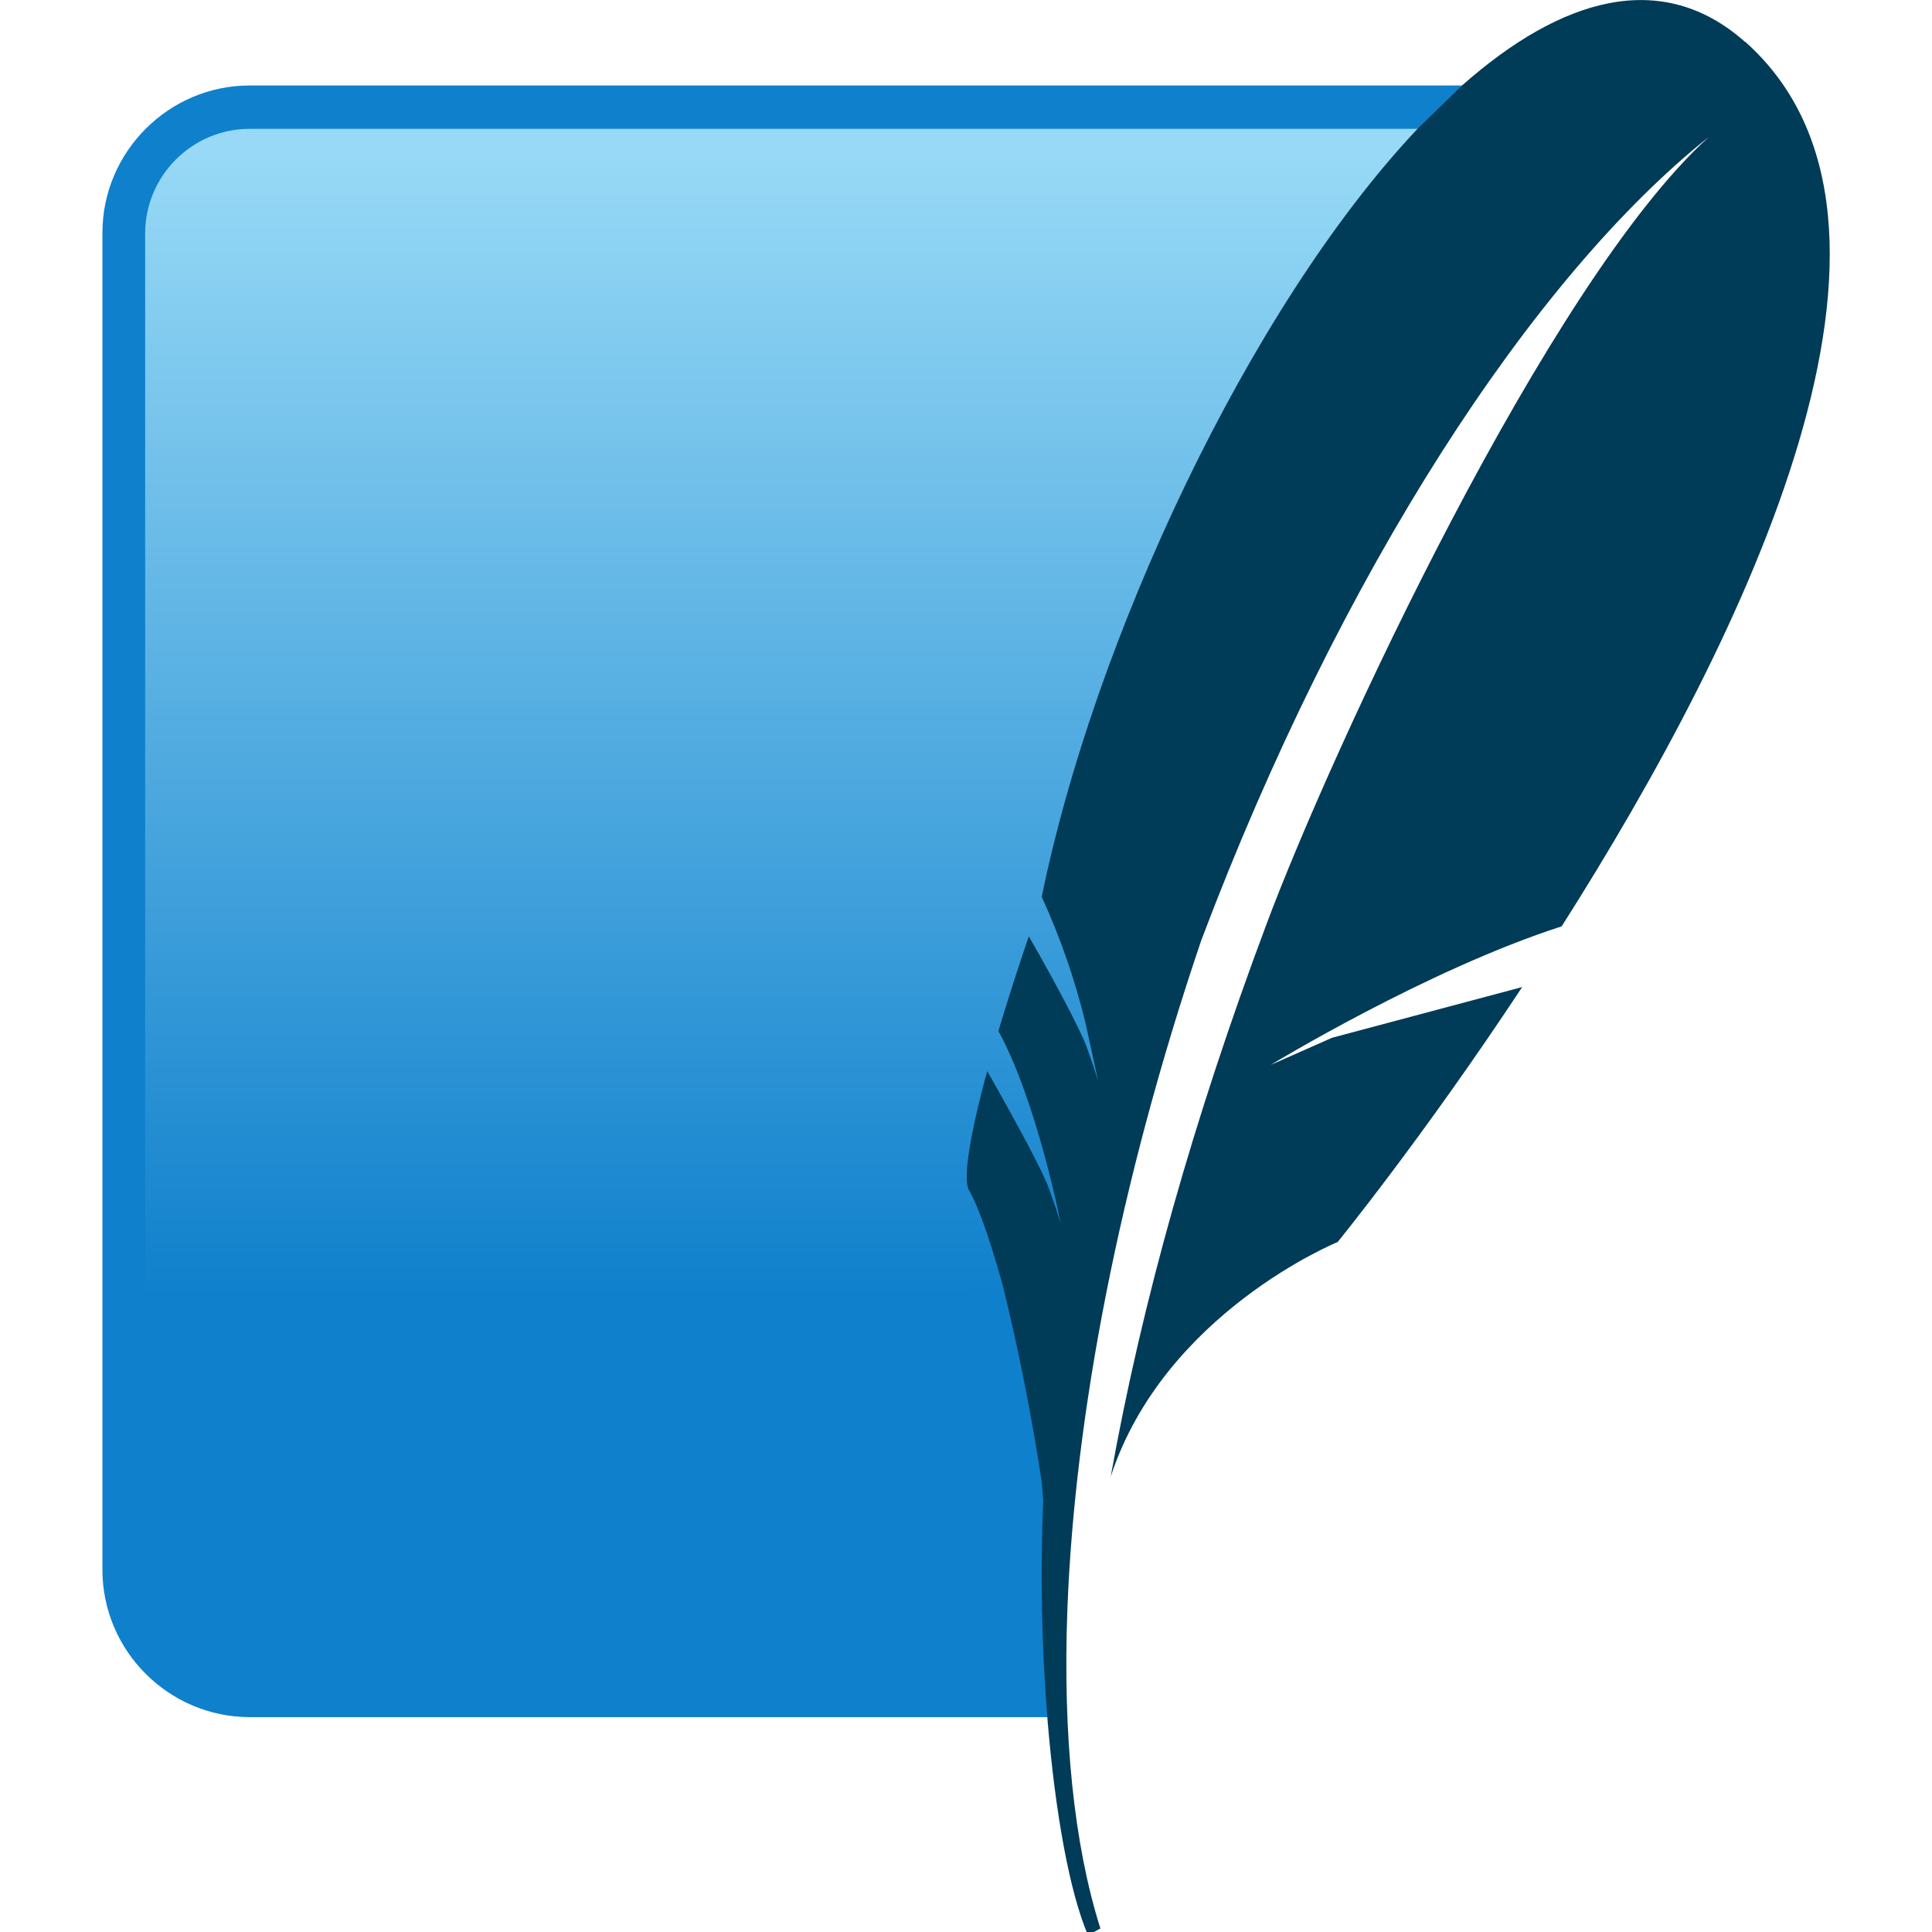
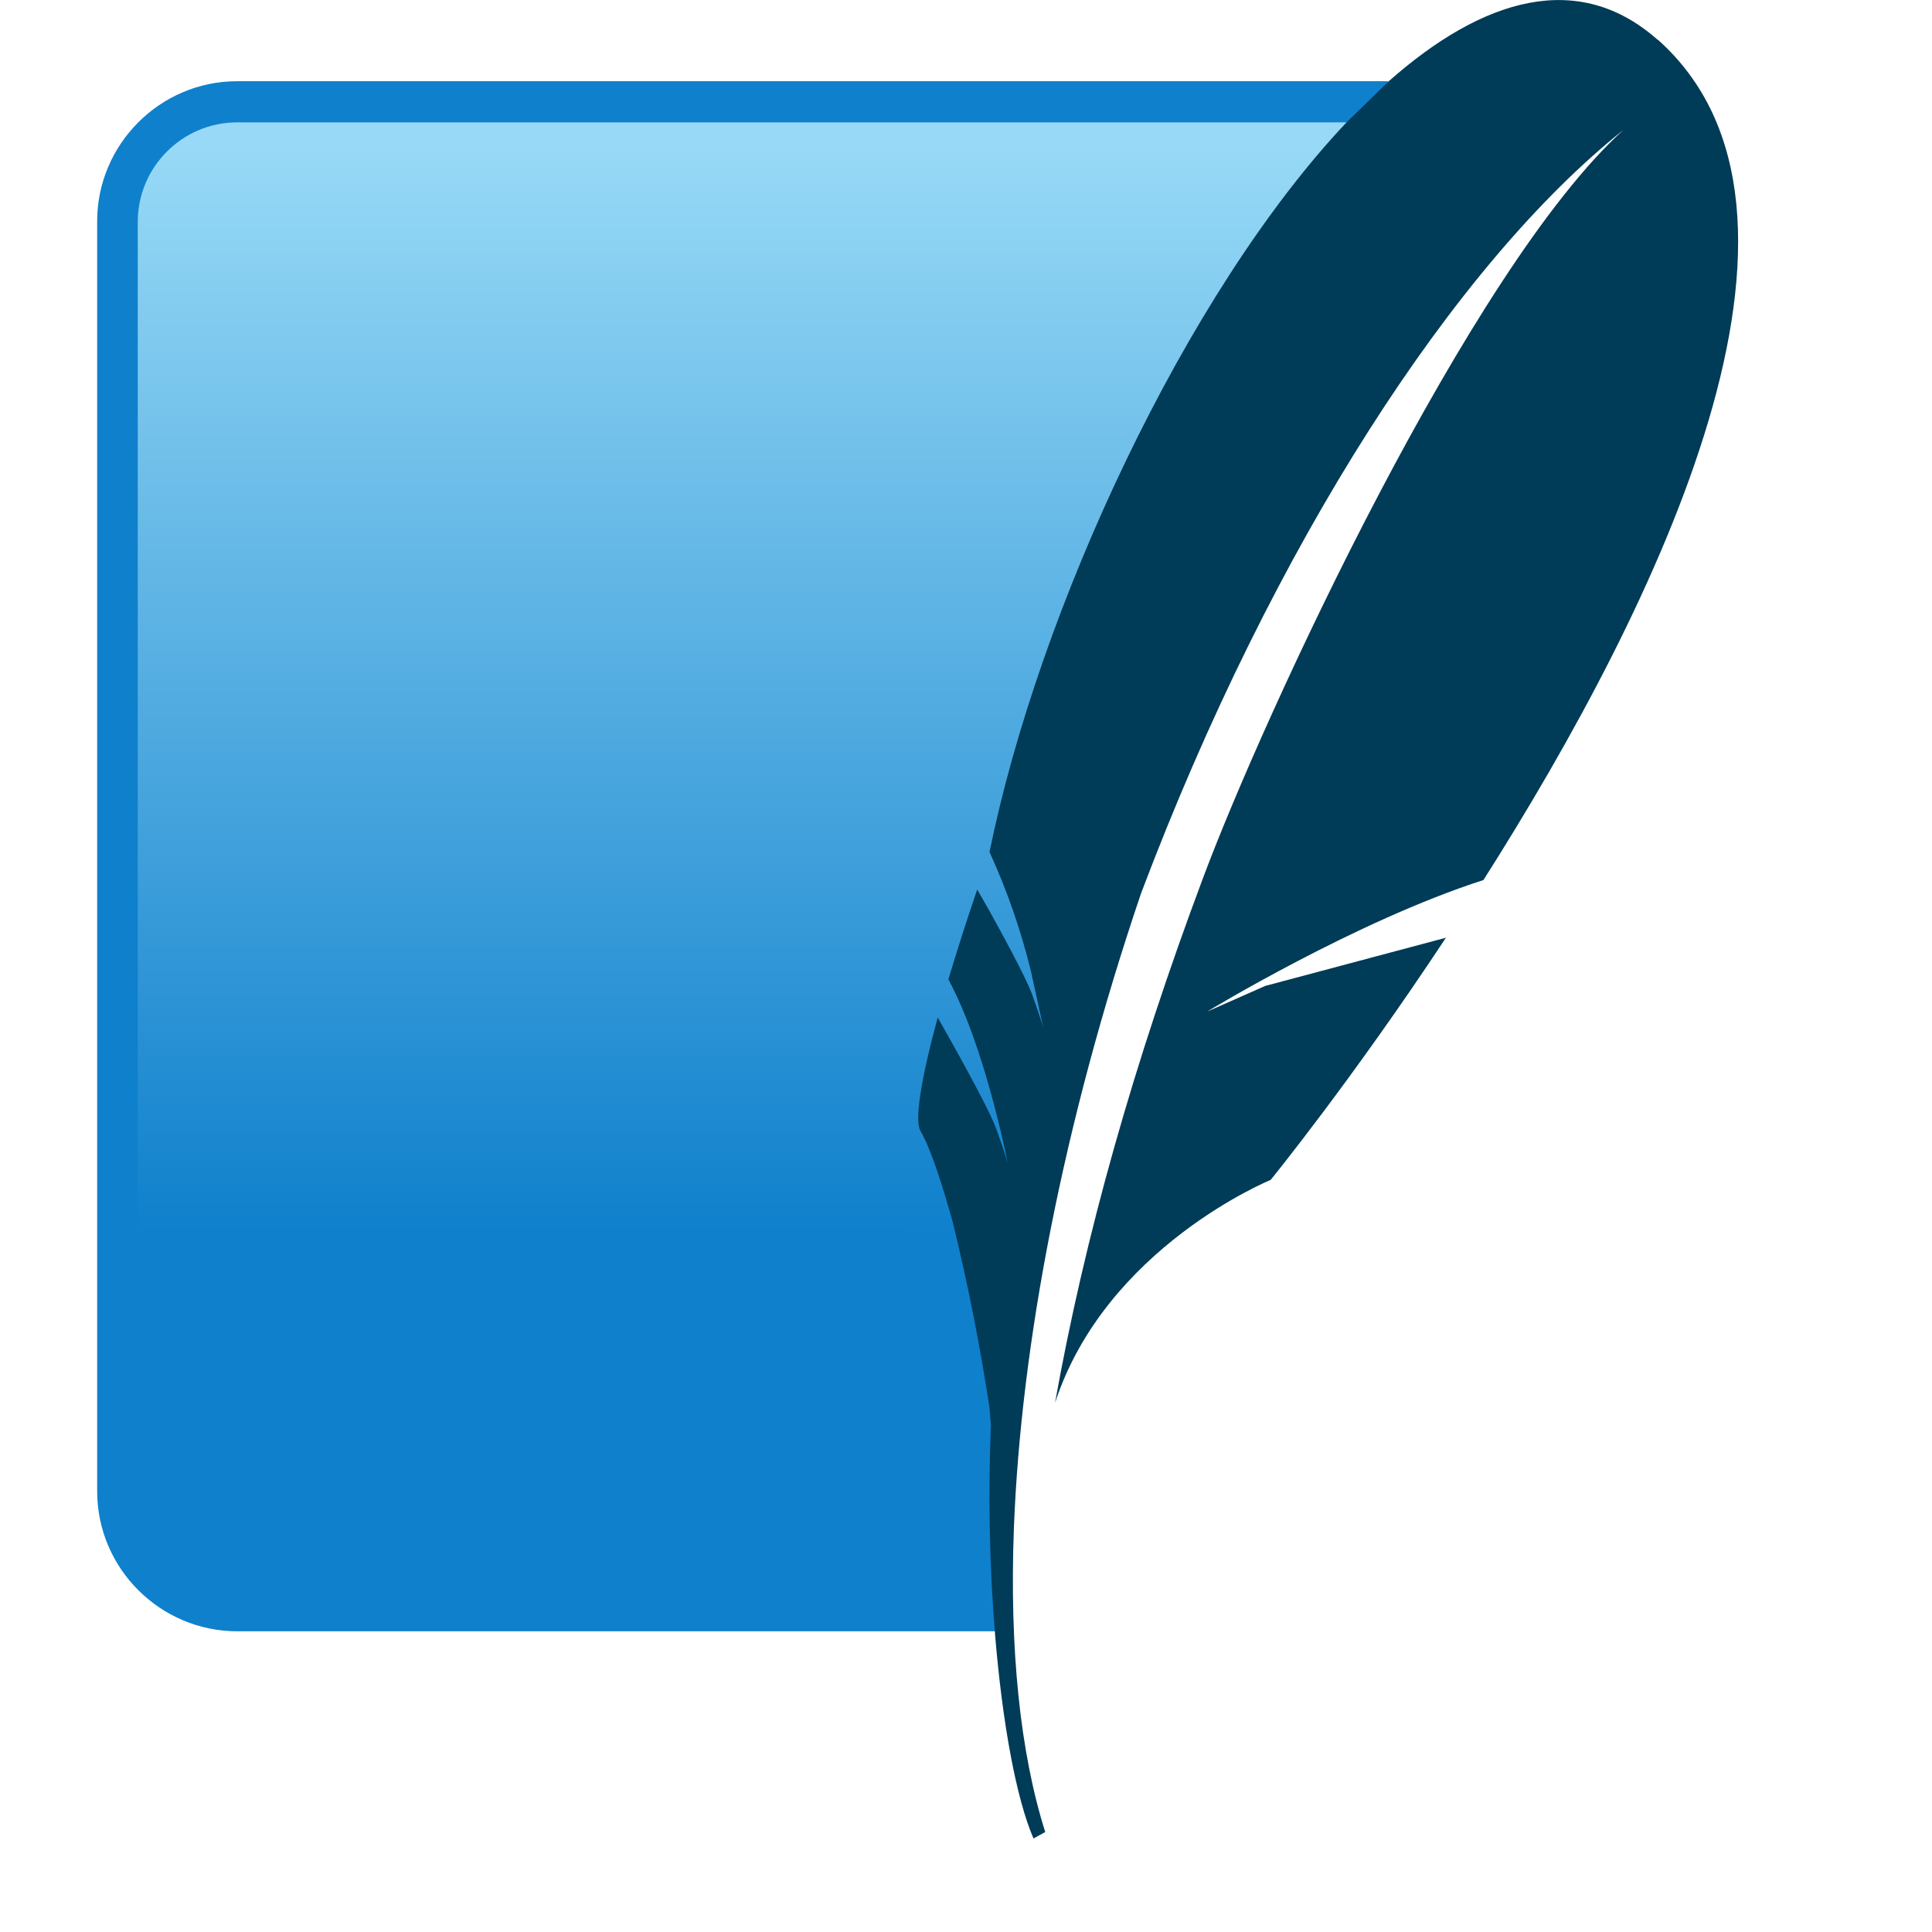
- <svg xmlns="http://www.w3.org/2000/svg" width="64" height="64" viewBox="0 0 6.554 6.555" preserveAspectRatio="xMidYMid">
+ <svg xmlns="http://www.w3.org/2000/svg" width="64" height="64" viewBox="0 0 6.9 6.9" preserveAspectRatio="xMidYMid">
  <defs>
    <linearGradient x1="2.983" y1=".53" x2="2.983" y2="4.744" id="A" gradientUnits="userSpaceOnUse">
      <stop stop-color="#97d9f6" offset="0%" />
      <stop stop-color="#0f80cc" offset="92.024%" />
      <stop stop-color="#0f80cc" offset="100%" />
    </linearGradient>
  </defs>
  <path d="M4.96.29H.847c-.276 0-.5.226-.5.5v4.536c0 .276.226.5.5.5h2.71c-.03-1.348.43-3.964 1.404-5.54z" fill="#0f80cc" />
  <path d="M4.81.437H.847c-.196 0-.355.16-.355.355v4.205c.898-.345 2.245-.642 3.177-.628A28.93 28.93 0 0 1 4.811.437z" fill="url(#A)" />
  <path d="M5.92.142c-.282-.25-.623-.15-.96.148l-.15.146c-.576.61-1.1 1.742-1.276 2.607a2.38 2.38 0 0 1 .148.426l.022.1.022.102s-.005-.02-.026-.08l-.014-.04a.461.461 0 0 0-.009-.022c-.038-.087-.14-.272-.187-.352a8.789 8.789 0 0 0-.103.321c.132.242.212.656.212.656s-.007-.027-.04-.12c-.03-.083-.176-.34-.21-.4-.06.22-.083.368-.062.404.04.07.08.2.115.324a7.52 7.52 0 0 1 .132.666l.005.062a6.11 6.11 0 0 0 .015.75c.026.313.075.582.137.726l.042-.023c-.09-.284-.128-.655-.112-1.084.025-.655.175-1.445.454-2.268C4.548 1.938 5.2.94 5.798.464c-.545.492-1.282 2.084-1.502 2.673-.247.66-.422 1.28-.528 1.873.182-.556.77-.796.77-.796s.29-.356.626-.865l-.645.172-.208.092s.53-.323.987-.47c.627-.987 1.31-2.39.622-3.002" fill="#003b57" />
</svg>
